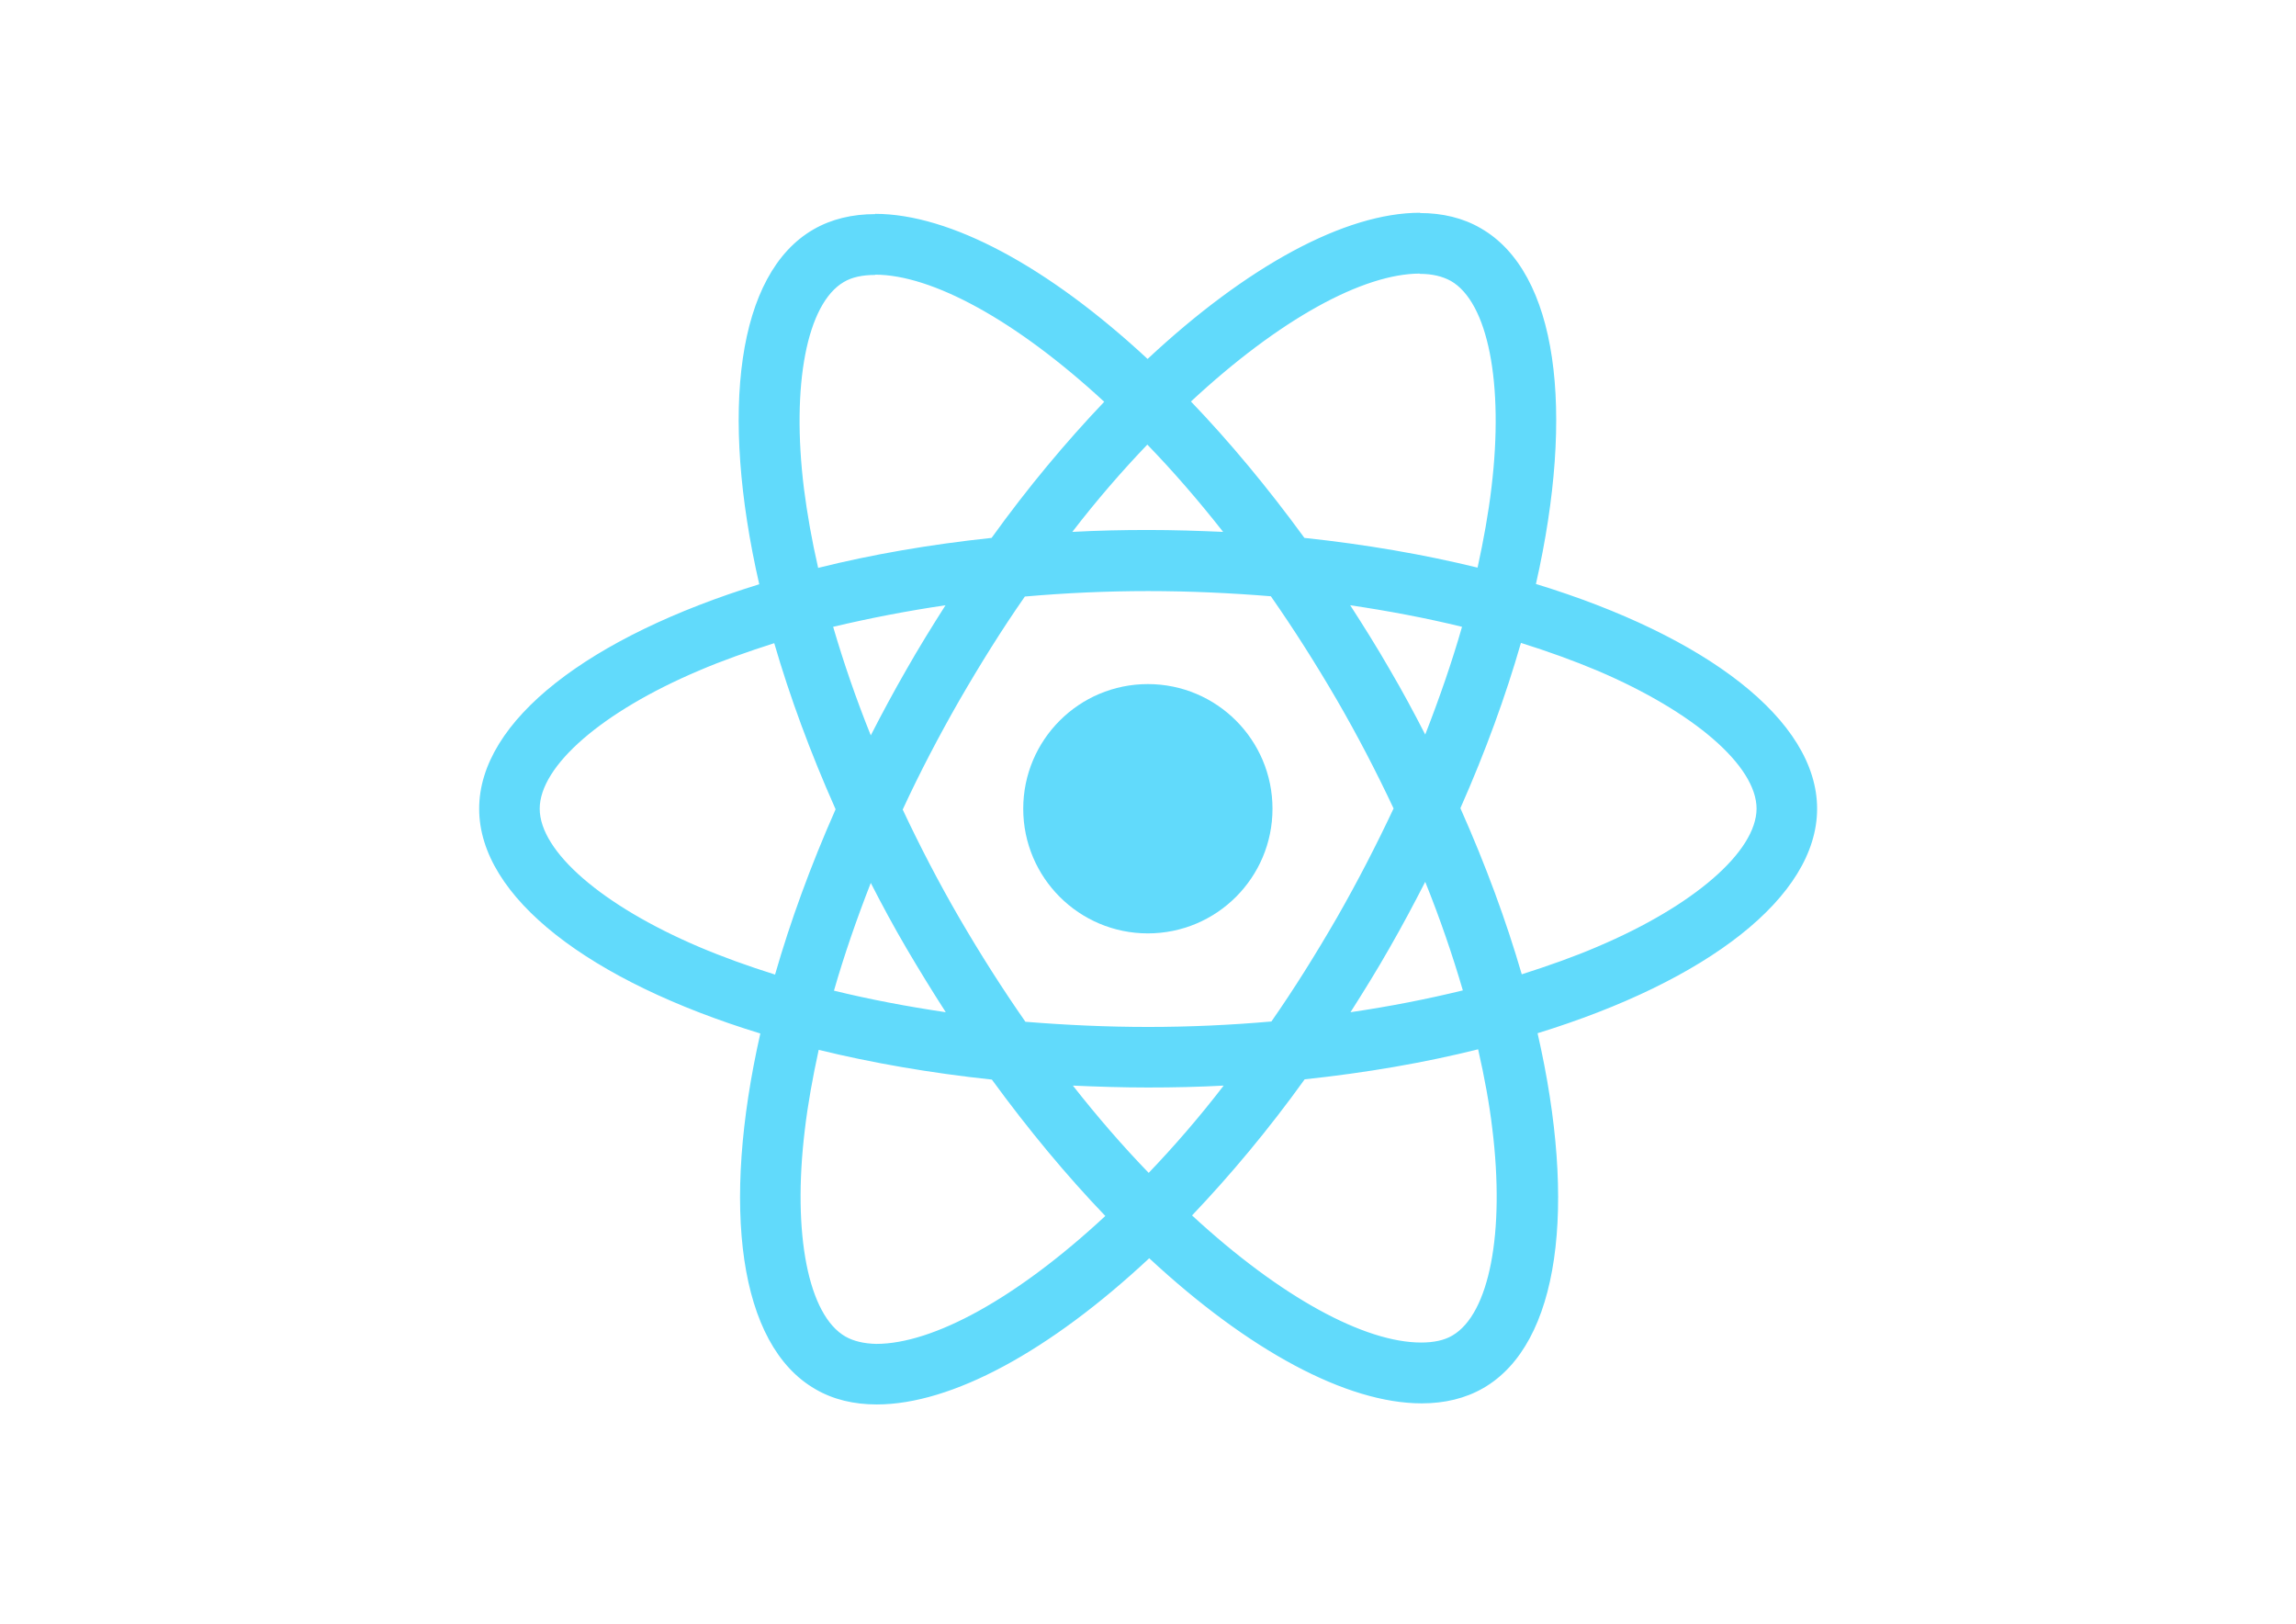
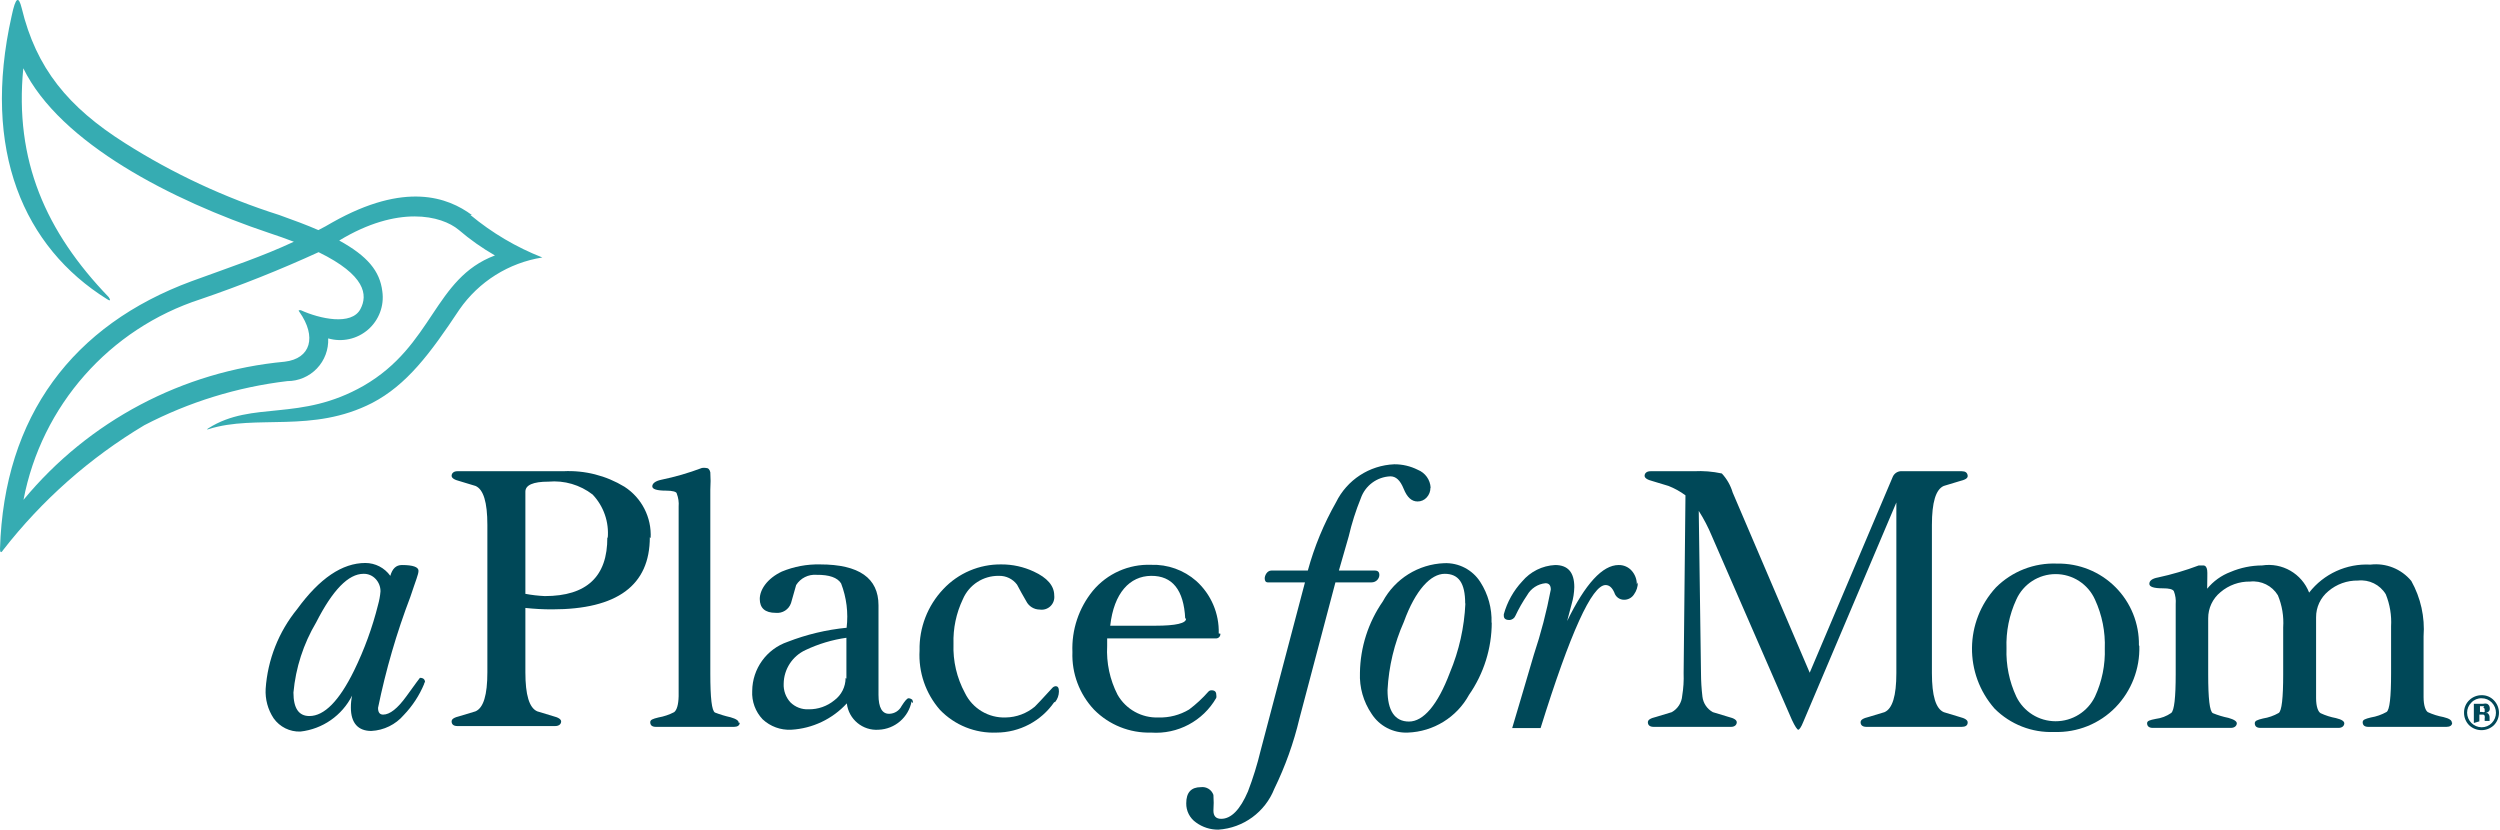
- <svg xmlns="http://www.w3.org/2000/svg" viewBox="0 0 841.9 595.3">
-   <g fill="#61DAFB">
-     <path d="M666.3 296.5c0-32.5-40.7-63.3-103.1-82.4 14.4-63.6 8-114.2-20.2-130.4-6.5-3.8-14.1-5.6-22.4-5.6v22.3c4.6 0 8.3.9 11.4 2.6 13.6 7.8 19.5 37.5 14.9 75.7-1.1 9.4-2.9 19.3-5.1 29.4-19.6-4.8-41-8.5-63.5-10.9-13.5-18.5-27.5-35.3-41.6-50 32.6-30.3 63.2-46.9 84-46.9V78c-27.5 0-63.5 19.6-99.9 53.6-36.4-33.8-72.4-53.2-99.9-53.2v22.3c20.7 0 51.4 16.5 84 46.6-14 14.7-28 31.4-41.3 49.9-22.6 2.4-44 6.1-63.6 11-2.3-10-4-19.7-5.2-29-4.7-38.2 1.1-67.9 14.6-75.8 3-1.8 6.9-2.6 11.5-2.6V78.5c-8.4 0-16 1.8-22.6 5.6-28.1 16.2-34.4 66.7-19.9 130.1-62.2 19.2-102.7 49.9-102.7 82.3 0 32.5 40.7 63.3 103.1 82.4-14.4 63.6-8 114.2 20.2 130.4 6.5 3.8 14.1 5.6 22.5 5.6 27.5 0 63.5-19.6 99.9-53.6 36.4 33.8 72.4 53.2 99.9 53.2 8.4 0 16-1.8 22.6-5.6 28.1-16.2 34.4-66.7 19.9-130.1 62-19.1 102.5-49.9 102.5-82.3zm-130.2-66.7c-3.7 12.9-8.3 26.2-13.5 39.5-4.1-8-8.4-16-13.1-24-4.6-8-9.5-15.8-14.4-23.4 14.2 2.1 27.9 4.7 41 7.9zm-45.8 106.5c-7.8 13.5-15.8 26.3-24.1 38.2-14.9 1.3-30 2-45.2 2-15.1 0-30.2-.7-45-1.9-8.3-11.9-16.4-24.6-24.2-38-7.6-13.1-14.5-26.4-20.8-39.8 6.2-13.4 13.2-26.8 20.7-39.9 7.8-13.5 15.8-26.3 24.1-38.2 14.9-1.3 30-2 45.2-2 15.1 0 30.2.7 45 1.9 8.3 11.9 16.4 24.6 24.2 38 7.6 13.1 14.5 26.4 20.8 39.8-6.3 13.4-13.2 26.8-20.7 39.9zm32.3-13c5.4 13.4 10 26.8 13.8 39.8-13.1 3.2-26.9 5.9-41.2 8 4.9-7.7 9.8-15.6 14.4-23.7 4.6-8 8.9-16.1 13-24.1zM421.2 430c-9.3-9.6-18.6-20.3-27.8-32 9 .4 18.2.7 27.5.7 9.4 0 18.7-.2 27.8-.7-9 11.7-18.3 22.4-27.5 32zm-74.4-58.9c-14.2-2.1-27.9-4.7-41-7.9 3.7-12.9 8.3-26.2 13.5-39.5 4.1 8 8.4 16 13.1 24 4.7 8 9.5 15.8 14.4 23.4zM420.7 163c9.3 9.6 18.6 20.3 27.8 32-9-.4-18.2-.7-27.5-.7-9.4 0-18.7.2-27.8.7 9-11.7 18.3-22.4 27.5-32zm-74 58.9c-4.9 7.7-9.8 15.6-14.4 23.7-4.6 8-8.9 16-13 24-5.4-13.4-10-26.8-13.8-39.8 13.1-3.1 26.9-5.8 41.2-7.9zm-90.5 125.2c-35.4-15.1-58.3-34.9-58.3-50.6 0-15.7 22.9-35.6 58.3-50.6 8.6-3.7 18-7 27.7-10.1 5.7 19.6 13.2 40 22.5 60.9-9.2 20.8-16.6 41.1-22.2 60.6-9.9-3.1-19.3-6.5-28-10.2zM310 490c-13.6-7.8-19.5-37.5-14.9-75.7 1.1-9.4 2.9-19.3 5.1-29.4 19.6 4.8 41 8.5 63.5 10.9 13.5 18.5 27.5 35.3 41.6 50-32.6 30.3-63.2 46.9-84 46.9-4.5-.1-8.3-1-11.3-2.7zm237.2-76.2c4.7 38.2-1.1 67.9-14.6 75.8-3 1.8-6.9 2.6-11.5 2.6-20.7 0-51.4-16.5-84-46.6 14-14.7 28-31.4 41.3-49.9 22.6-2.4 44-6.1 63.6-11 2.3 10.1 4.1 19.8 5.2 29.1zm38.5-66.7c-8.6 3.7-18 7-27.7 10.1-5.7-19.6-13.2-40-22.5-60.9 9.2-20.8 16.6-41.1 22.2-60.6 9.9 3.1 19.3 6.5 28.1 10.2 35.4 15.1 58.3 34.9 58.3 50.6-.1 15.7-23 35.6-58.4 50.6zM320.8 78.4z" />
-     <circle cx="420.9" cy="296.5" r="45.7" />
-     <path d="M520.5 78.1z" />
+ <svg xmlns="http://www.w3.org/2000/svg" viewBox="0 0 122.34 40.59">
+   <defs>
+     <style>.cls-1{fill:#36acb2;}.cls-2{fill:#004858;}</style>
+   </defs>
+   <g id="Layer_2" data-name="Layer 2">
+     <g id="Layer_1-2" data-name="Layer 1">
+       <path class="cls-1" d="M17.64,15.12c-.43.83-2,.48-2.92.06-.11,0-.13,0-.07.08.86,1.22.56,2.29-.72,2.44A18.85,18.85,0,0,0,1.15,24.46a12.86,12.86,0,0,1,8.67-9.82,61.89,61.89,0,0,0,5.77-2.3c2.31,1.13,2.41,2.1,2.05,2.78m5.45-4.6c-1.17-.86-3.25-1.65-6.82.36-.23.14-.46.26-.69.38-.55-.24-1.19-.48-1.92-.74A32.38,32.38,0,0,1,6.11,7C3.33,5.24,1.77,3.34,1.06.39.91-.2.77-.17.57.78c-1.48,6.59.6,11.32,4.67,13.86.12.08.21.1.08-.1C2.24,11.34.7,7.85,1.14,3.34c1.8,3.68,7.32,6.48,12,8.05.46.15.87.3,1.24.44-1.57.73-3,1.2-5,1.93C3.58,15.9.19,20.35,0,26.87c0,.17.06.2.15.05a25,25,0,0,1,6.91-6.11,20.35,20.35,0,0,1,7-2.16,2,2,0,0,0,2-2.09,2.09,2.09,0,0,0,2.65-2.3c-.12-1-.73-1.73-2.11-2.49,2.87-1.74,5-1.23,5.85-.52a11.49,11.49,0,0,0,1.77,1.25c-3,1.13-3,4.4-6.43,6.38-3.12,1.78-5.42.71-7.58,2.07-.11.06-.08.09,0,.05,2.33-.74,5.07.22,8-1.28,1.69-.88,2.83-2.4,4.27-4.57a6.1,6.1,0,0,1,4.06-2.55,12.85,12.85,0,0,1-3.52-2.08" />
+       <path class="cls-2" d="M18.62,28.94a.87.87,0,0,0-.24-.61.78.78,0,0,0-.59-.25c-.74,0-1.51.79-2.32,2.38a8.17,8.17,0,0,0-1.11,3.43c0,.77.26,1.15.78,1.15.73,0,1.46-.74,2.19-2.23A16.36,16.36,0,0,0,18.5,29.6a3.57,3.57,0,0,0,.12-.66m2.14,4.46v0a.39.39,0,0,0,0,.06,4.94,4.94,0,0,1-1,1.53,2.24,2.24,0,0,1-1.59.78c-.64,0-1-.38-1-1.15a2.78,2.78,0,0,1,.06-.58A3.24,3.24,0,0,1,14.7,35.8a1.54,1.54,0,0,1-1.31-.65A2.37,2.37,0,0,1,13,33.71a6.92,6.92,0,0,1,1.54-3.9c1.1-1.51,2.21-2.26,3.34-2.26a1.5,1.5,0,0,1,1.22.63c.1-.35.28-.53.57-.53.54,0,.81.1.81.28s-.13.46-.4,1.28a34.88,34.88,0,0,0-1.58,5.43c0,.22.08.33.25.33q.49,0,1.14-.9t.66-.9c.17,0,.25.08.25.23" />
+       <path class="cls-2" d="M29.74,26.33A2.74,2.74,0,0,0,29,24.2a3.08,3.08,0,0,0-2.16-.63c-.76,0-1.13.17-1.13.49v5a6.84,6.84,0,0,0,.95.11q3.08,0,3.06-2.88m2.08,0q0,3.53-4.78,3.53a12,12,0,0,1-1.31-.07v3.15c0,1.11.19,1.74.58,1.91l.76.23c.28.07.42.16.41.28s-.11.21-.29.21H22.38c-.17,0-.27-.07-.28-.21s.13-.21.41-.28l.76-.23c.39-.17.58-.8.58-1.91V25.69c0-1.11-.19-1.74-.58-1.91l-.76-.23c-.28-.07-.42-.16-.41-.28s.11-.21.28-.21h5.18a5.25,5.25,0,0,1,3,.76,2.81,2.81,0,0,1,1.28,2.51" />
+       <path class="cls-2" d="M36.2,35.36c0,.14-.11.21-.28.21H32.1c-.18,0-.27-.07-.28-.21s.12-.18.4-.25a2.67,2.67,0,0,0,.77-.26c.13-.1.21-.36.22-.78V24.79a1.42,1.42,0,0,0-.09-.63c0-.1-.23-.15-.52-.15-.45,0-.68-.07-.68-.21s.15-.26.43-.32a13.14,13.14,0,0,0,2-.58.58.58,0,0,1,.2,0q.16,0,.21.21a6.6,6.6,0,0,1,0,.85v9c0,1.19.07,1.83.23,1.91a5.43,5.43,0,0,0,.76.23c.28.08.41.17.4.28" />
+       <path class="cls-2" d="M41.42,33.21v-2a6.93,6.93,0,0,0-2,.6,1.84,1.84,0,0,0-1.07,1.65,1.26,1.26,0,0,0,.33.91,1.18,1.18,0,0,0,.89.34,1.94,1.94,0,0,0,1.26-.44,1.36,1.36,0,0,0,.55-1.09m3.23,1.14A1.71,1.71,0,0,1,43,35.71a1.46,1.46,0,0,1-1.56-1.29,4,4,0,0,1-2.72,1.29,1.91,1.91,0,0,1-1.4-.51,1.87,1.87,0,0,1-.51-1.39,2.56,2.56,0,0,1,1.73-2.4,10.91,10.91,0,0,1,2.89-.69,4.53,4.53,0,0,0-.27-2.17q-.27-.43-1.2-.42a1.08,1.08,0,0,0-1,.5c-.08.29-.16.58-.25.88a.71.71,0,0,1-.75.48c-.52,0-.78-.23-.78-.68s.36-1,1.08-1.34a4.62,4.62,0,0,1,1.87-.35c1.91,0,2.86.67,2.86,2V34c0,.63.18.94.53.93a.69.69,0,0,0,.6-.38c.16-.25.27-.38.34-.38a.29.29,0,0,1,.19.08c0,.06.06.11,0,.15" />
+       <path class="cls-2" d="M51.59,34.36a3.45,3.45,0,0,1-2.83,1.49A3.63,3.63,0,0,1,46,34.74a4.06,4.06,0,0,1-1-2.91,4.23,4.23,0,0,1,1.16-3A3.83,3.83,0,0,1,49,27.62a3.71,3.71,0,0,1,1.59.35c.65.3,1,.69,1,1.17a.62.62,0,0,1-.71.69.74.74,0,0,1-.66-.41q-.24-.41-.45-.81a1.07,1.07,0,0,0-.89-.43,1.88,1.88,0,0,0-1.76,1.14,4.73,4.73,0,0,0-.46,2.19,4.68,4.68,0,0,0,.56,2.4,2.13,2.13,0,0,0,2,1.2,2.28,2.28,0,0,0,1.42-.53c.09-.09.38-.39.86-.92a.24.24,0,0,1,.16-.08c.11,0,.16.08.16.26a.84.84,0,0,1-.19.52" />
+       <path class="cls-2" d="M58,30.27c-.07-1.4-.63-2.1-1.67-2.09s-1.82.83-2,2.44h2.21c1,0,1.52-.12,1.5-.35m1.68.74a.21.21,0,0,1-.19.23H54.18c0,.17,0,.29,0,.37A4.69,4.69,0,0,0,54.69,34a2.21,2.21,0,0,0,2,1.11,2.75,2.75,0,0,0,1.5-.39,6.23,6.23,0,0,0,.94-.87.2.2,0,0,1,.16-.07c.15,0,.23.07.23.22a.37.37,0,0,1,0,.15,3.4,3.4,0,0,1-3.19,1.7,3.77,3.77,0,0,1-2.79-1.12,3.9,3.9,0,0,1-1.06-2.82,4.46,4.46,0,0,1,1-3,3.54,3.54,0,0,1,2.85-1.27,3.19,3.19,0,0,1,2.21.79A3.33,3.33,0,0,1,59.64,31" />
+       <path class="cls-2" d="M70,23.87a.69.69,0,0,1-.18.47.59.59,0,0,1-.45.2c-.29,0-.51-.2-.68-.62s-.38-.61-.65-.61a1.6,1.6,0,0,0-1.45,1.08A12.39,12.39,0,0,0,66,26.25l-.48,1.67h1.75c.16,0,.23.07.23.22s-.13.36-.39.36H65.35l-1.76,6.66a16.53,16.53,0,0,1-1.23,3.44,3.17,3.17,0,0,1-2.74,2,1.82,1.82,0,0,1-1.09-.35,1.12,1.12,0,0,1-.48-.94c0-.53.24-.79.72-.79a.57.57,0,0,1,.61.38,5.52,5.52,0,0,1,0,.77c0,.27.13.4.38.4.49,0,.93-.45,1.31-1.34a16,16,0,0,0,.62-2l2.17-8.23H62.05c-.11,0-.16-.07-.16-.2s.11-.38.33-.38H64a14.46,14.46,0,0,1,1.38-3.34,3.33,3.33,0,0,1,2.85-1.86,2.53,2.53,0,0,1,1.15.27,1,1,0,0,1,.63.88" />
+       <path class="cls-2" d="M71.7,29.53c0-1-.32-1.45-1-1.45s-1.43.78-2,2.35a9.42,9.42,0,0,0-.8,3.34c0,1,.35,1.54,1.05,1.54s1.4-.8,2-2.39a9.92,9.92,0,0,0,.76-3.39m1.29.93A6.21,6.21,0,0,1,71.89,34a3.56,3.56,0,0,1-3,1.85,2,2,0,0,1-1.77-.92,3.31,3.31,0,0,1-.57-2,6.28,6.28,0,0,1,1.12-3.5,3.57,3.57,0,0,1,3-1.87,2,2,0,0,1,1.77.92,3.47,3.47,0,0,1,.55,2" />
+       <path class="cls-2" d="M80.15,28.5a1,1,0,0,1-.19.59.57.57,0,0,1-.49.26A.49.49,0,0,1,79,29c-.11-.25-.25-.37-.43-.37q-1,0-3.18,7H74c.35-1.19.71-2.38,1.06-3.59a24.63,24.63,0,0,0,.83-3.19c0-.21-.09-.31-.26-.31a1.16,1.16,0,0,0-.9.59,7.34,7.34,0,0,0-.57,1,.33.33,0,0,1-.3.21q-.27,0-.27-.21l0-.07a3.86,3.86,0,0,1,.9-1.61,2.25,2.25,0,0,1,1.61-.8c.63,0,.94.36.94,1.08a3.19,3.19,0,0,1-.13.83c-.08.29-.15.56-.22.83.89-1.82,1.73-2.74,2.52-2.74a.83.83,0,0,1,.64.28,1,1,0,0,1,.25.66" />
+       <path class="cls-2" d="M96.29,35.36c0,.14-.11.21-.29.21H91.34c-.18,0-.28-.07-.29-.21s.13-.21.41-.28l.76-.23c.39-.17.58-.8.58-1.91V24.59L88.24,35.34c-.1.25-.19.37-.24.37s-.16-.16-.31-.48l-3.92-9A8,8,0,0,0,83.13,25l.11,7.94a10,10,0,0,0,.07,1.15,1,1,0,0,0,.51.76l.76.23c.29.07.42.16.41.28s-.11.21-.28.21H80.93c-.18,0-.28-.07-.29-.21s.13-.21.41-.28l.76-.23a1,1,0,0,0,.51-.8,5.5,5.5,0,0,0,.07-1.11l.09-8.7a3.61,3.61,0,0,0-.83-.46l-.76-.23c-.28-.07-.42-.16-.41-.28s.11-.21.29-.21h2.12a5.18,5.18,0,0,1,1.37.11,2.34,2.34,0,0,1,.53.93l3.77,8.82,4.07-9.6a.46.46,0,0,1,.47-.26H96c.18,0,.27.07.29.21s-.13.21-.41.28l-.76.23c-.39.17-.58.8-.58,1.91v7.25c0,1.11.19,1.74.58,1.91l.76.23c.28.07.42.16.41.28" />
+       <path class="cls-2" d="M103,31.75a5.27,5.27,0,0,0-.48-2.41,2.11,2.11,0,0,0-3.85,0,5.24,5.24,0,0,0-.48,2.39,5.16,5.16,0,0,0,.48,2.36,2.14,2.14,0,0,0,3.85,0,5.21,5.21,0,0,0,.48-2.37m1.69-.11a4.14,4.14,0,0,1-1.16,3,4,4,0,0,1-3,1.21,3.9,3.9,0,0,1-2.92-1.14,4.43,4.43,0,0,1,.06-5.93,4,4,0,0,1,3-1.17,3.93,3.93,0,0,1,4,4" />
+       <path class="cls-2" d="M120,35.36c0,.14-.11.21-.28.21h-3.82c-.18,0-.27-.07-.28-.21s.12-.18.4-.25a2.36,2.36,0,0,0,.77-.27c.15-.1.22-.73.22-1.89v-2.3a3.62,3.62,0,0,0-.26-1.57,1.41,1.41,0,0,0-1.36-.67,2.17,2.17,0,0,0-1.45.52,1.64,1.64,0,0,0-.6,1.28V33c0,.7,0,1.09,0,1.16,0,.42.1.67.22.74a3.08,3.08,0,0,0,.75.24c.29.07.42.16.41.27s-.1.21-.28.21h-3.82c-.18,0-.27-.07-.28-.21s.12-.18.4-.25a2.27,2.27,0,0,0,.77-.27c.15-.1.22-.73.22-1.89v-2.3a3.48,3.48,0,0,0-.26-1.57,1.41,1.41,0,0,0-1.36-.67,2.17,2.17,0,0,0-1.45.52,1.64,1.64,0,0,0-.6,1.28V33c0,1.18.07,1.82.23,1.9a4.26,4.26,0,0,0,.76.23c.28.08.42.17.41.28s-.11.21-.29.21h-3.82c-.17,0-.27-.07-.28-.21s.13-.17.42-.23a1.68,1.68,0,0,0,.76-.29c.15-.12.22-.76.22-1.9V29.56a1.42,1.42,0,0,0-.09-.63c-.06-.1-.24-.14-.53-.14-.45,0-.67-.07-.67-.22s.14-.26.42-.31a14,14,0,0,0,2-.59l.22,0c.1,0,.17.08.19.23s0,.41,0,.91a2.71,2.71,0,0,1,1.14-.82,4,4,0,0,1,1.55-.32A2.12,2.12,0,0,1,113,29a3.56,3.56,0,0,1,3-1.37,2.25,2.25,0,0,1,2,.8,4.83,4.83,0,0,1,.6,2.71v1.8c0,.67,0,1.06,0,1.17,0,.42.1.67.21.74a3.21,3.21,0,0,0,.76.24c.29.07.42.16.41.27" />
+       <path class="cls-2" d="M121.57,34.56l-.15,0h-.06v.28h.1a.17.17,0,0,0,.13,0s0-.06,0-.11a.11.11,0,0,0-.07-.11m-.46.76v-.94h.46a.36.36,0,0,1,.19,0,.24.24,0,0,1,.13.22.18.18,0,0,1-.07.17.29.29,0,0,1-.16.07.32.32,0,0,1,.13,0,.27.27,0,0,1,.09.22v.16h-.24s0-.07,0-.13a.2.2,0,0,0,0-.11.08.08,0,0,0-.07-.07l-.08,0h-.11v.33Zm-.12-1a.69.69,0,0,0-.21.5.72.72,0,0,0,.71.71.69.69,0,0,0,.5-.21.72.72,0,0,0,0-1,.69.69,0,0,0-.5-.21.66.66,0,0,0-.5.21m1.1,1.11a.88.88,0,0,1-1.21,0,.86.86,0,0,1-.25-.61.83.83,0,0,1,.27-.63.86.86,0,0,1,.59-.23.8.8,0,0,1,.6.25.87.87,0,0,1,0,1.22" />
+     </g>
  </g>
</svg>
